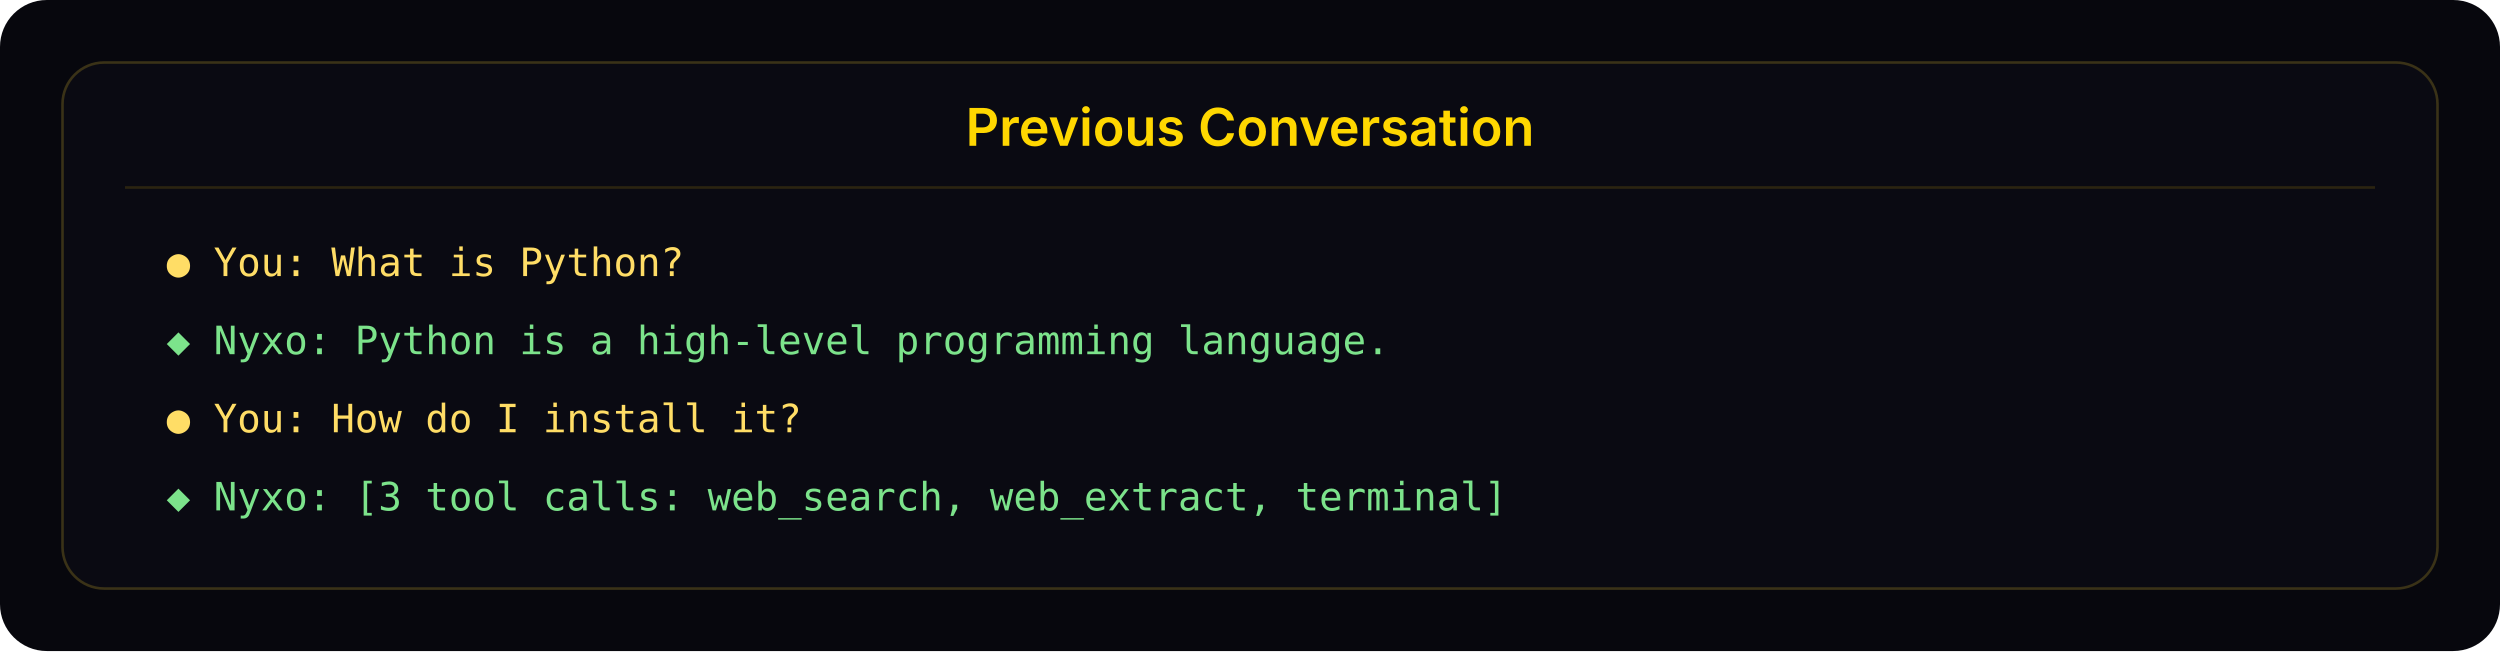
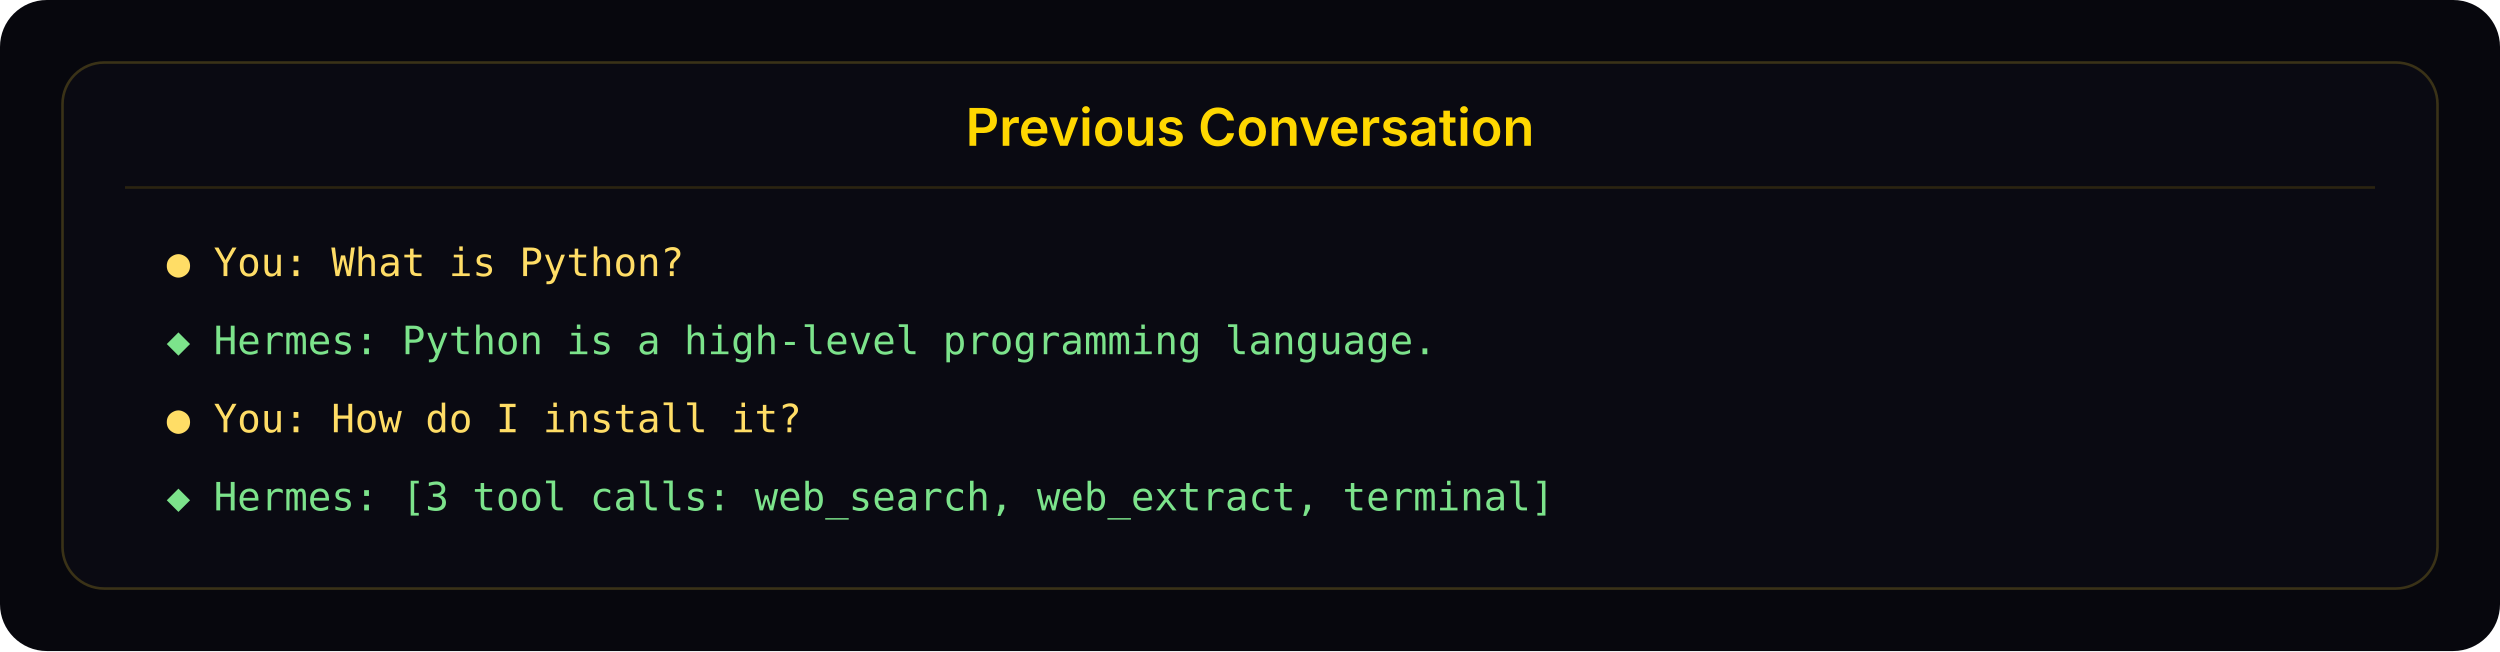
<svg xmlns="http://www.w3.org/2000/svg" width="960" height="250" viewBox="0 0 960 250" role="img" aria-labelledby="title desc">
  <rect width="960" height="250" rx="18" fill="#07070d" />
  <rect x="24" y="24" width="912" height="202" rx="16" fill="#0a0a12" stroke="#3a3217" />
  <text x="480" y="56" text-anchor="middle" fill="#ffd700" font-family="Inter, sans-serif" font-size="20" font-weight="600">Previous Conversation</text>
  <line x1="48" y1="72" x2="912" y2="72" stroke="#2b2410" />
  <text x="64" y="106" fill="#ffdd66" font-family="JetBrains Mono, monospace" font-size="15">● You: What is Python?</text>
-   <text x="64" y="136" fill="#7ce38b" font-family="JetBrains Mono, monospace" font-size="15">◆ Nyxo: Python is a high-level programming language.</text>
+   <text x="64" y="136" fill="#7ce38b" font-family="JetBrains Mono, monospace" font-size="15">◆ Hermes: Python is a high-level programming language.</text>
  <text x="64" y="166" fill="#ffdd66" font-family="JetBrains Mono, monospace" font-size="15">● You: How do I install it?</text>
-   <text x="64" y="196" fill="#7ce38b" font-family="JetBrains Mono, monospace" font-size="15">◆ Nyxo: [3 tool calls: web_search, web_extract, terminal]</text>
+   <text x="64" y="196" fill="#7ce38b" font-family="JetBrains Mono, monospace" font-size="15">◆ Hermes: [3 tool calls: web_search, web_extract, terminal]</text>
</svg>
